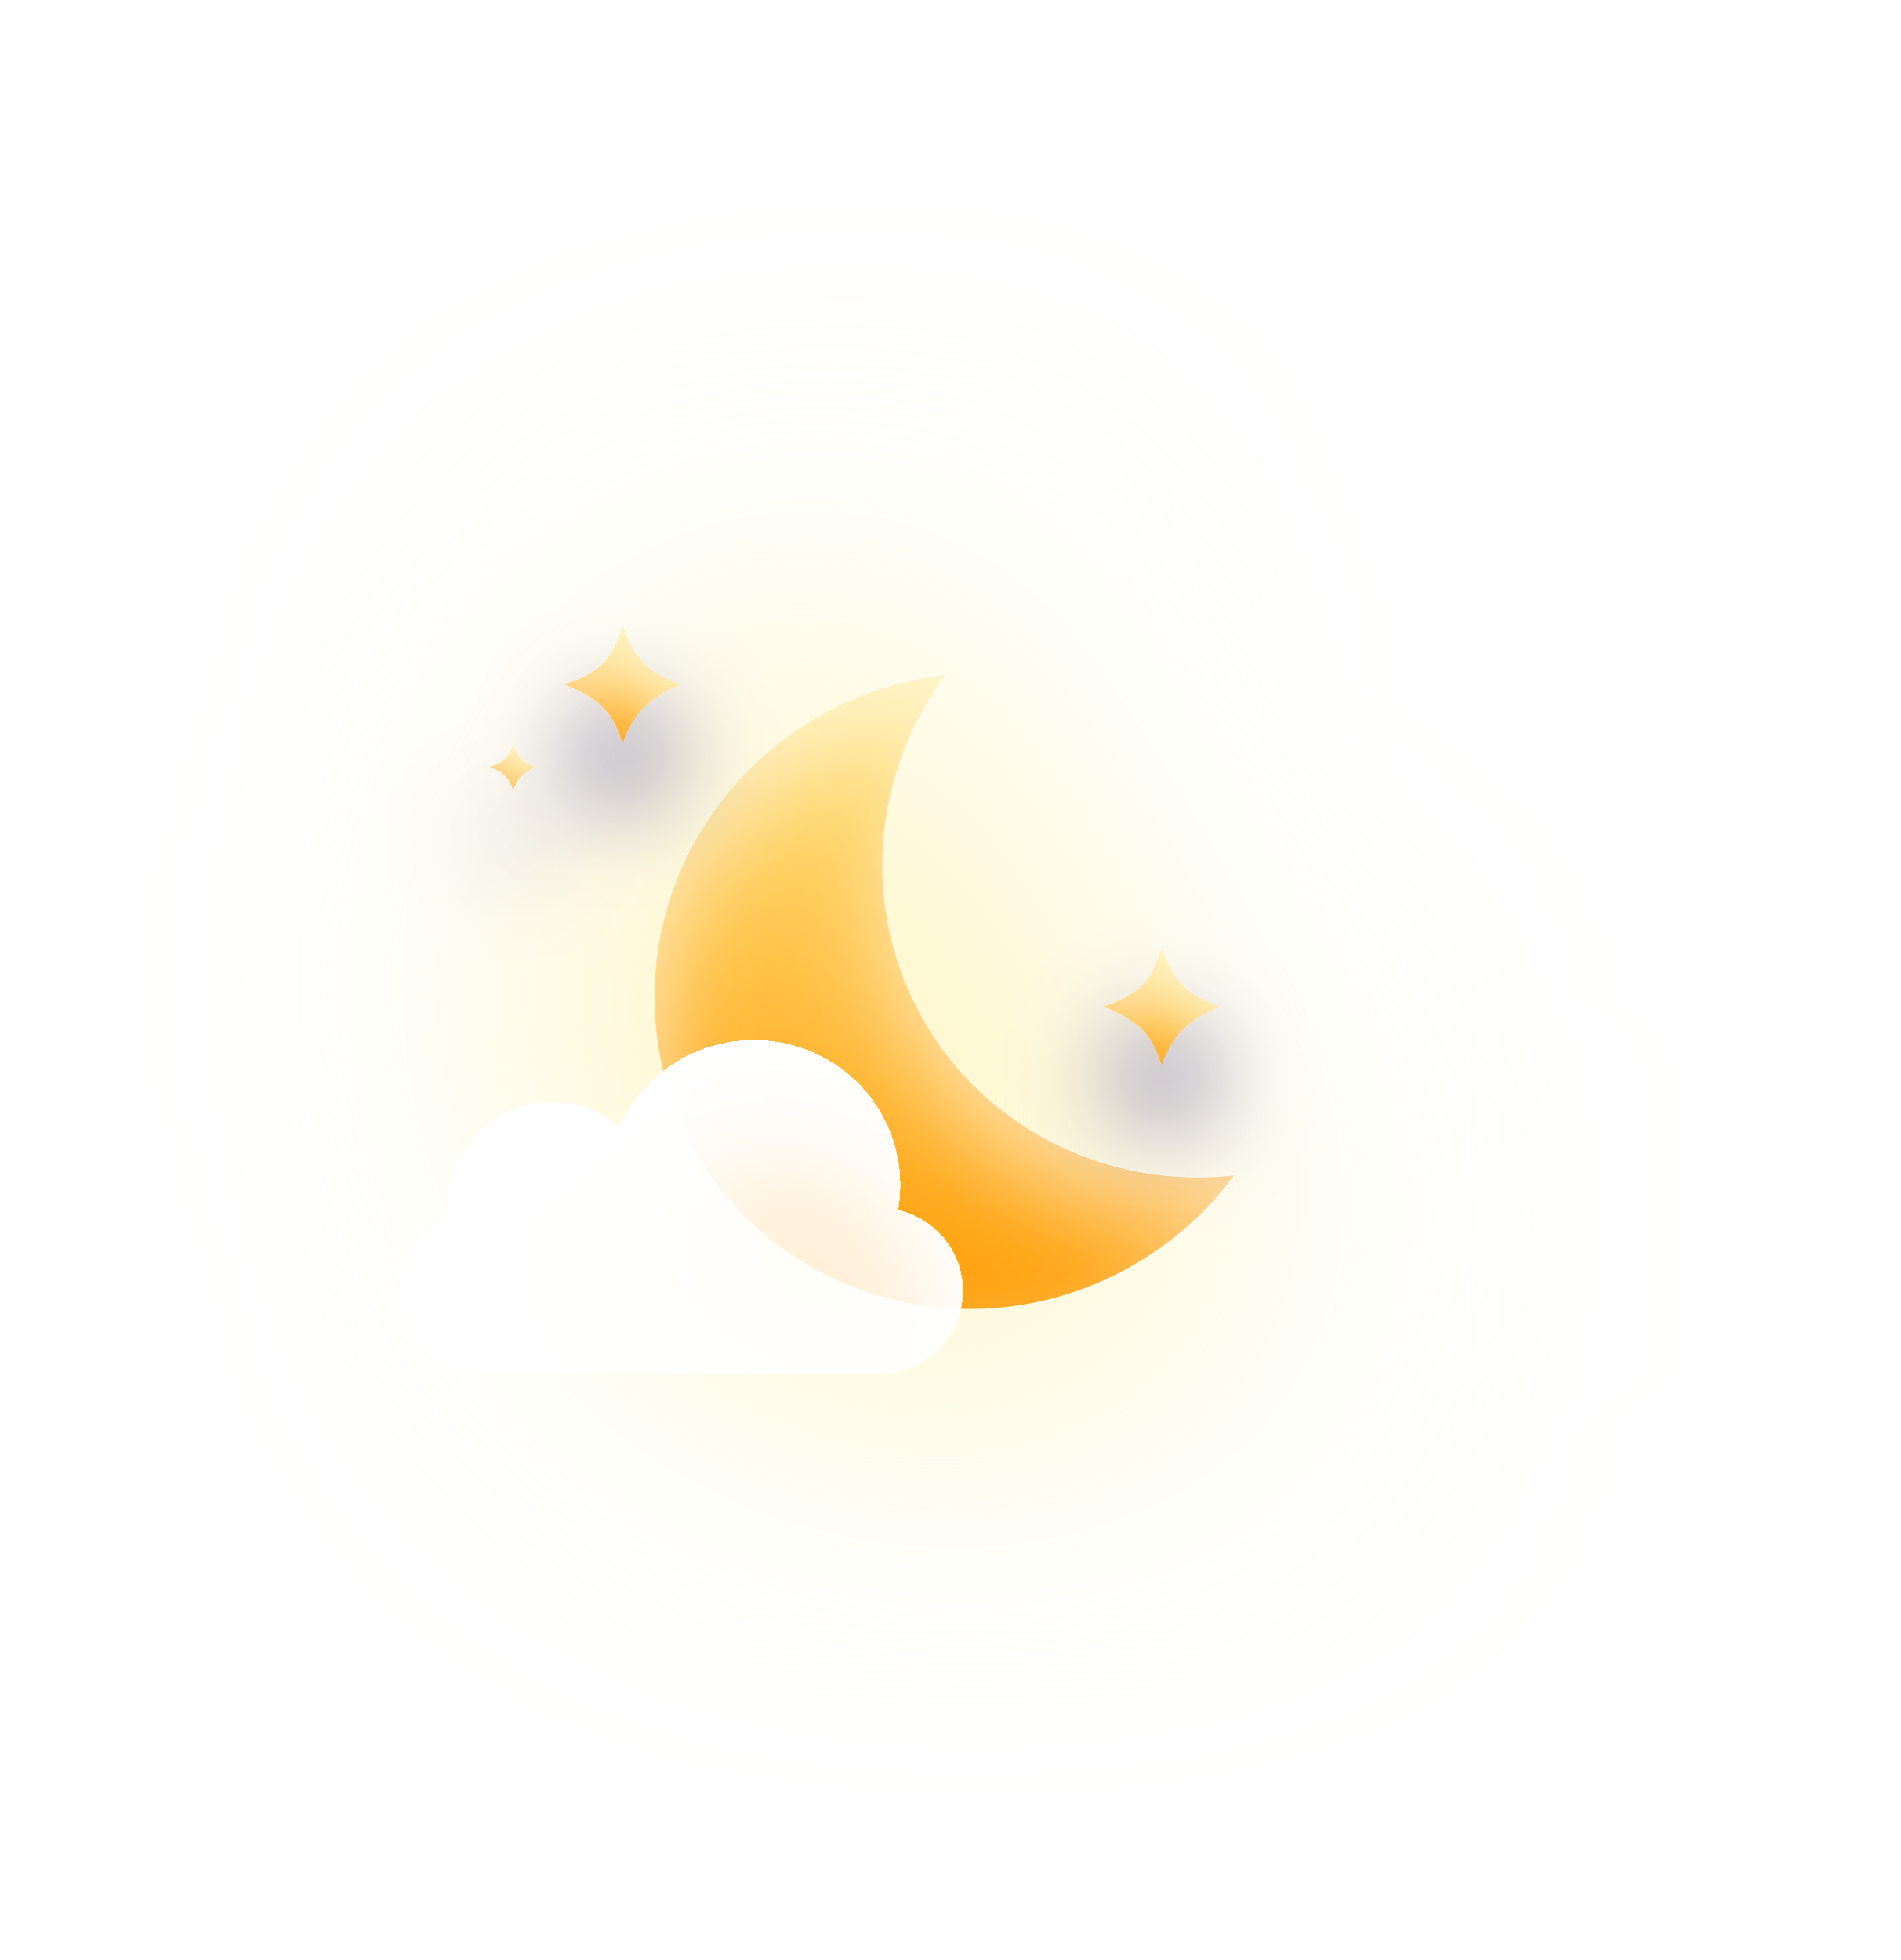
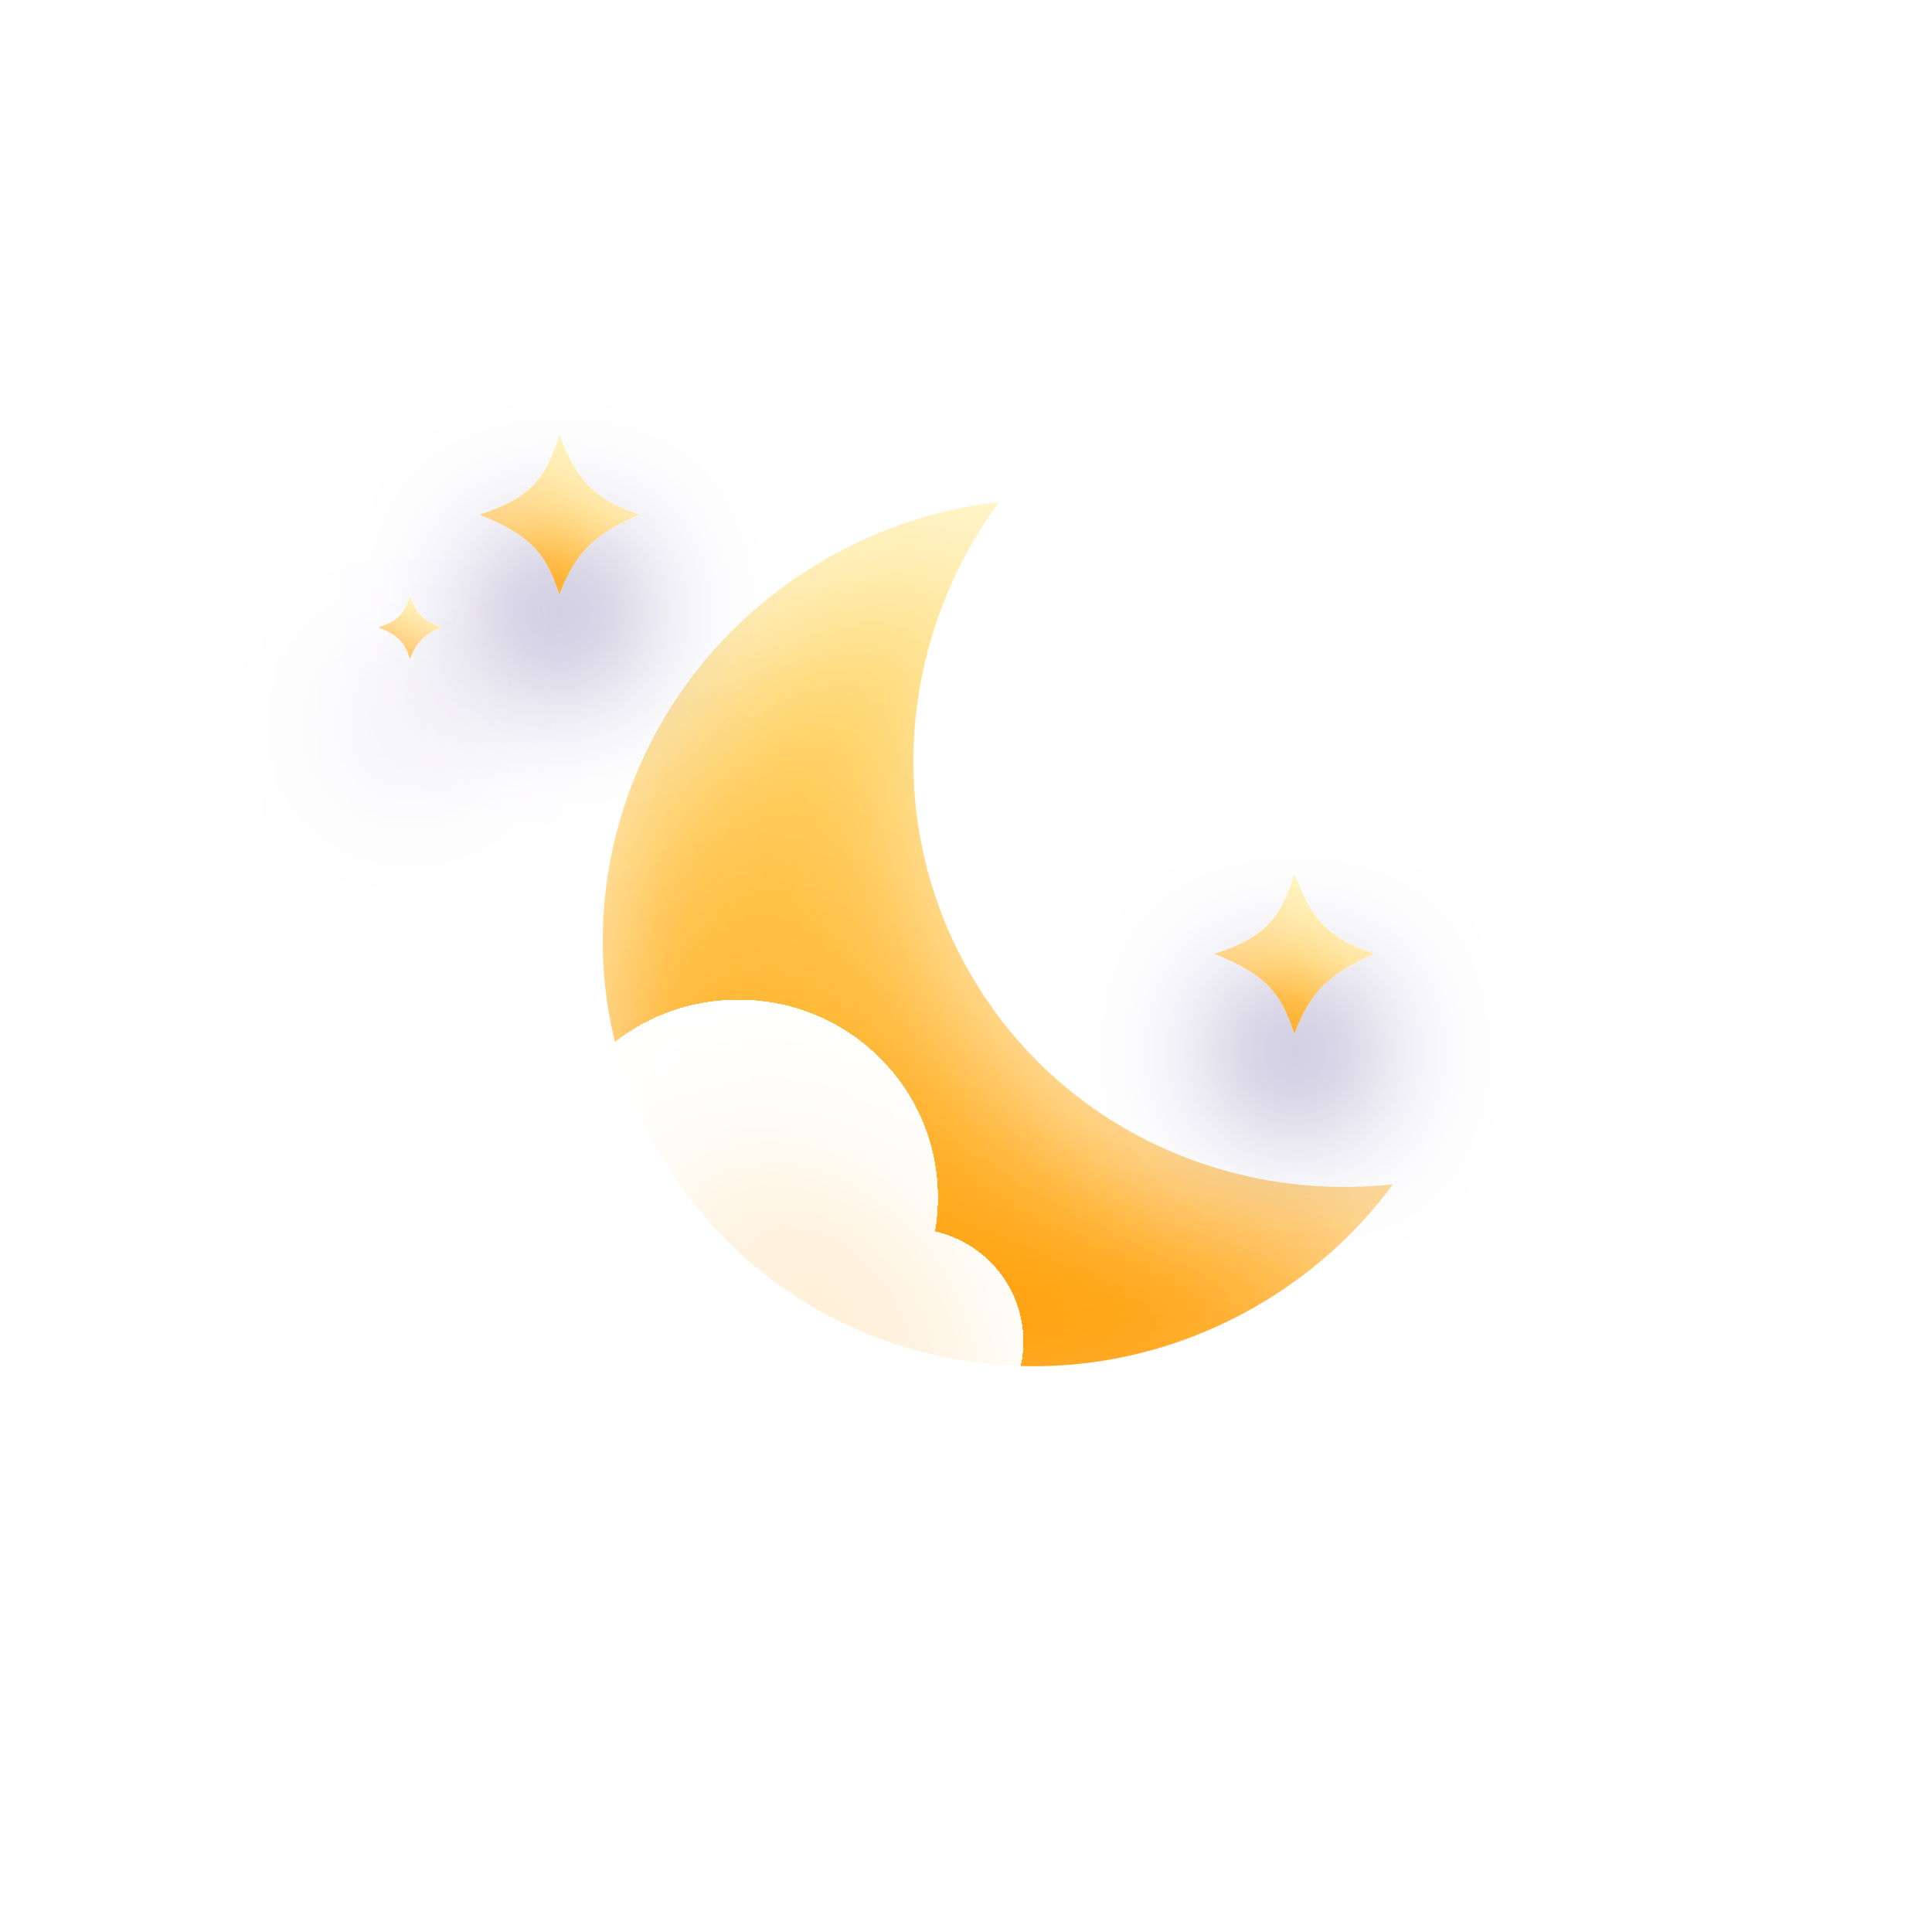
- <svg xmlns="http://www.w3.org/2000/svg" width="161" height="166" viewBox="0 0 161 166" fill="none">
-   <g id="Weather=Few clouds, Moment=Night">
-     <g id="Cloud" filter="url(#filter0_i_303_725)">
-       <path d="M105.224 60.091C105.345 59.402 105.409 58.693 105.409 57.969C105.409 51.197 99.868 45.707 93.032 45.707C87.951 45.707 83.585 48.741 81.679 53.08C80.135 51.759 78.131 50.962 75.941 50.962C71.059 50.962 67.101 54.927 67.101 59.818C67.101 60.09 67.114 60.359 67.138 60.626C64.789 61.765 63.172 64.156 63.172 66.922C63.172 70.791 66.339 73.929 70.245 73.929H103.641C107.546 73.929 110.713 70.791 110.713 66.922C110.713 63.591 108.367 60.804 105.224 60.091Z" fill="url(#paint0_linear_303_725)" />
-     </g>
-     <g id="Light" filter="url(#filter1_f_303_725)">
-       <path d="M80.69 53.306C73.92 62.499 72.746 75.045 78.718 85.391C84.691 95.736 96.143 100.992 107.49 99.725C105.077 103 101.954 105.85 98.19 108.023C83.864 116.295 65.683 111.625 57.582 97.594C49.481 83.562 54.527 65.482 68.854 57.211C72.617 55.038 76.647 53.758 80.69 53.306Z" fill="#FFEE94" />
-     </g>
-     <g id="Moon" filter="url(#filter2_i_303_725)">
-       <path d="M80.059 57.18C73.879 65.572 72.807 77.024 78.259 86.468C83.711 95.911 94.165 100.709 104.523 99.553C102.321 102.543 99.469 105.144 96.034 107.128C82.956 114.678 66.36 110.416 58.965 97.607C51.57 84.799 56.177 68.295 69.254 60.745C72.69 58.761 76.368 57.593 80.059 57.18Z" fill="url(#paint1_linear_303_725)" />
-     </g>
-     <g id="Cloud_2" filter="url(#filter3_i_303_725)">
-       <path d="M76.051 102.499C76.173 101.81 76.236 101.101 76.236 100.377C76.236 93.605 70.695 88.115 63.86 88.115C58.779 88.115 54.413 91.149 52.507 95.488C50.962 94.168 48.959 93.37 46.769 93.37C41.887 93.37 37.929 97.335 37.929 102.226C37.929 102.498 37.941 102.768 37.965 103.034C35.617 104.173 34 106.565 34 109.33C34 113.2 37.166 116.337 41.072 116.337H74.468C78.374 116.337 81.54 113.2 81.54 109.33C81.54 106 79.195 103.212 76.051 102.499Z" fill="url(#paint2_linear_303_725)" />
-     </g>
-     <g id="Star" filter="url(#filter4_di_303_725)">
-       <path d="M57.707 57.965C54.866 59.227 53.758 60.293 52.741 62.931C51.932 60.374 50.937 59.234 47.776 57.965C51.028 56.906 51.91 55.679 52.741 53C53.763 55.47 54.394 56.817 57.707 57.965Z" fill="url(#paint3_linear_303_725)" />
-     </g>
-     <g id="Star_2" filter="url(#filter5_di_303_725)">
-       <path d="M103.356 85.247C100.515 86.508 99.407 87.574 98.391 90.212C97.581 87.656 96.586 86.515 93.425 85.247C96.677 84.187 97.559 82.961 98.391 80.281C99.412 82.751 100.043 84.099 103.356 85.247Z" fill="url(#paint4_linear_303_725)" />
-     </g>
-     <g id="Star_3" filter="url(#filter6_di_303_725)">
-       <path d="M45.422 64.961C44.3 65.459 43.862 65.88 43.461 66.922C43.141 65.912 42.748 65.462 41.5 64.961C42.784 64.543 43.133 64.058 43.461 63C43.864 63.975 44.113 64.508 45.422 64.961Z" fill="url(#paint5_linear_303_725)" />
-     </g>
+ <svg xmlns="http://www.w3.org/2000/svg" width="120" height="120" viewBox="0 0 120 120" fill="none">
+   <g filter="url(#filter0_i_303_725)">
+     <path d="M87.224 34.091C87.345 33.402 87.409 32.693 87.409 31.969C87.409 25.197 81.868 19.707 75.032 19.707C69.951 19.707 65.585 22.741 63.679 27.08C62.135 25.759 60.131 24.962 57.941 24.962C53.059 24.962 49.101 28.927 49.101 33.818C49.101 34.09 49.114 34.359 49.138 34.626C46.789 35.765 45.172 38.156 45.172 40.922C45.172 44.791 48.339 47.929 52.245 47.929H85.641C89.546 47.929 92.713 44.791 92.713 40.922C92.713 37.591 90.367 34.804 87.224 34.091Z" fill="url(#paint0_linear_303_725)" />
+   </g>
+   <g filter="url(#filter1_i_303_725)">
+     <path d="M62.059 31.18C55.879 39.572 54.807 51.024 60.259 60.468C65.711 69.911 76.165 74.709 86.523 73.553C84.32 76.543 81.469 79.144 78.034 81.128C64.956 88.678 48.36 84.416 40.965 71.607C33.57 58.799 38.177 42.295 51.254 34.745C54.69 32.761 58.368 31.593 62.059 31.18Z" fill="url(#paint1_linear_303_725)" />
+   </g>
+   <g filter="url(#filter2_i_303_725)">
+     <path d="M58.051 76.499C58.173 75.81 58.236 75.101 58.236 74.377C58.236 67.605 52.695 62.115 45.86 62.115C40.779 62.115 36.413 65.149 34.507 69.488C32.962 68.168 30.959 67.37 28.769 67.37C23.887 67.37 19.929 71.335 19.929 76.226C19.929 76.498 19.941 76.768 19.965 77.034C17.617 78.173 16 80.565 16 83.33C16 87.2 19.166 90.337 23.072 90.337H56.468C60.374 90.337 63.54 87.2 63.54 83.33C63.54 79.999 61.195 77.212 58.051 76.499Z" fill="url(#paint2_linear_303_725)" />
+   </g>
+   <g filter="url(#filter3_di_303_725)">
+     <path d="M39.707 31.965C36.866 33.227 35.758 34.293 34.741 36.931C33.932 34.374 32.937 33.234 29.776 31.965C33.028 30.906 33.91 29.68 34.741 27C35.763 29.47 36.394 30.817 39.707 31.965Z" fill="url(#paint3_linear_303_725)" />
+   </g>
+   <g filter="url(#filter4_di_303_725)">
+     <path d="M85.356 59.247C82.515 60.508 81.407 61.574 80.391 64.212C79.581 61.656 78.586 60.515 75.425 59.247C78.677 58.187 79.559 56.961 80.391 54.282C81.412 56.751 82.043 58.099 85.356 59.247Z" fill="url(#paint4_linear_303_725)" />
+   </g>
+   <g filter="url(#filter5_di_303_725)">
+     <path d="M27.422 38.961C26.3 39.459 25.862 39.88 25.461 40.922C25.141 39.912 24.748 39.462 23.5 38.961C24.784 38.543 25.133 38.058 25.461 37C25.864 37.975 26.113 38.508 27.422 38.961Z" fill="url(#paint5_linear_303_725)" />
  </g>
  <defs>
-     <filter id="filter0_i_303_725" x="63.172" y="45.707" width="47.54" height="38.222" filterUnits="userSpaceOnUse" color-interpolation-filters="sRGB">
+     <filter id="filter0_i_303_725" x="45.172" y="19.707" width="47.54" height="38.222" filterUnits="userSpaceOnUse" color-interpolation-filters="sRGB">
      <feFlood flood-opacity="0" result="BackgroundImageFix" />
      <feBlend mode="normal" in="SourceGraphic" in2="BackgroundImageFix" result="shape" />
      <feColorMatrix in="SourceAlpha" type="matrix" values="0 0 0 0 0 0 0 0 0 0 0 0 0 0 0 0 0 0 127 0" result="hardAlpha" />
      <feOffset dy="11" />
      <feGaussianBlur stdDeviation="5" />
      <feComposite in2="hardAlpha" operator="arithmetic" k2="-1" k3="1" />
      <feColorMatrix type="matrix" values="0 0 0 0 1 0 0 0 0 1 0 0 0 0 1 0 0 0 1 0" />
      <feBlend mode="normal" in2="shape" result="effect1_innerShadow_303_725" />
    </filter>
-     <filter id="filter1_f_303_725" x="0.717" y="0.306" width="159.773" height="164.807" filterUnits="userSpaceOnUse" color-interpolation-filters="sRGB">
-       <feFlood flood-opacity="0" result="BackgroundImageFix" />
-       <feBlend mode="normal" in="SourceGraphic" in2="BackgroundImageFix" result="shape" />
-       <feGaussianBlur stdDeviation="26.5" result="effect1_foregroundBlur_303_725" />
-     </filter>
-     <filter id="filter2_i_303_725" x="55.437" y="57.18" width="49.086" height="57.681" filterUnits="userSpaceOnUse" color-interpolation-filters="sRGB">
+     <filter id="filter1_i_303_725" x="37.437" y="31.18" width="49.086" height="57.681" filterUnits="userSpaceOnUse" color-interpolation-filters="sRGB">
      <feFlood flood-opacity="0" result="BackgroundImageFix" />
      <feBlend mode="normal" in="SourceGraphic" in2="BackgroundImageFix" result="shape" />
      <feColorMatrix in="SourceAlpha" type="matrix" values="0 0 0 0 0 0 0 0 0 0 0 0 0 0 0 0 0 0 127 0" result="hardAlpha" />
      <feOffset dy="4" />
      <feGaussianBlur stdDeviation="4" />
      <feComposite in2="hardAlpha" operator="arithmetic" k2="-1" k3="1" />
      <feColorMatrix type="matrix" values="0 0 0 0 1 0 0 0 0 1 0 0 0 0 1 0 0 0 0.55 0" />
      <feBlend mode="normal" in2="shape" result="effect1_innerShadow_303_725" />
    </filter>
-     <filter id="filter3_i_303_725" x="34" y="88.115" width="47.54" height="38.222" filterUnits="userSpaceOnUse" color-interpolation-filters="sRGB">
+     <filter id="filter2_i_303_725" x="16" y="62.115" width="47.54" height="38.222" filterUnits="userSpaceOnUse" color-interpolation-filters="sRGB">
      <feFlood flood-opacity="0" result="BackgroundImageFix" />
      <feBlend mode="normal" in="SourceGraphic" in2="BackgroundImageFix" result="shape" />
      <feColorMatrix in="SourceAlpha" type="matrix" values="0 0 0 0 0 0 0 0 0 0 0 0 0 0 0 0 0 0 127 0" result="hardAlpha" />
      <feOffset dy="11" />
      <feGaussianBlur stdDeviation="5" />
      <feComposite in2="hardAlpha" operator="arithmetic" k2="-1" k3="1" />
      <feColorMatrix type="matrix" values="0 0 0 0 1 0 0 0 0 1 0 0 0 0 1 0 0 0 1 0" />
      <feBlend mode="normal" in2="shape" result="effect1_innerShadow_303_725" />
    </filter>
-     <filter id="filter4_di_303_725" x="39.009" y="50.233" width="27.466" height="27.466" filterUnits="userSpaceOnUse" color-interpolation-filters="sRGB">
+     <filter id="filter3_di_303_725" x="21.009" y="24.233" width="27.466" height="27.466" filterUnits="userSpaceOnUse" color-interpolation-filters="sRGB">
      <feFlood flood-opacity="0" result="BackgroundImageFix" />
      <feColorMatrix in="SourceAlpha" type="matrix" values="0 0 0 0 0 0 0 0 0 0 0 0 0 0 0 0 0 0 127 0" result="hardAlpha" />
      <feOffset dy="6" />
      <feGaussianBlur stdDeviation="4.384" />
      <feColorMatrix type="matrix" values="0 0 0 0 0.279 0 0 0 0 0.233 0 0 0 0 0.537 0 0 0 1 0" />
      <feBlend mode="normal" in2="BackgroundImageFix" result="effect1_dropShadow_303_725" />
      <feBlend mode="normal" in="SourceGraphic" in2="effect1_dropShadow_303_725" result="shape" />
      <feColorMatrix in="SourceAlpha" type="matrix" values="0 0 0 0 0 0 0 0 0 0 0 0 0 0 0 0 0 0 127 0" result="hardAlpha" />
      <feOffset dy="4" />
      <feGaussianBlur stdDeviation="2" />
      <feComposite in2="hardAlpha" operator="arithmetic" k2="-1" k3="1" />
      <feColorMatrix type="matrix" values="0 0 0 0 1 0 0 0 0 1 0 0 0 0 1 0 0 0 0.44 0" />
      <feBlend mode="normal" in2="shape" result="effect2_innerShadow_303_725" />
    </filter>
-     <filter id="filter5_di_303_725" x="84.658" y="77.514" width="27.466" height="27.466" filterUnits="userSpaceOnUse" color-interpolation-filters="sRGB">
+     <filter id="filter4_di_303_725" x="66.658" y="51.514" width="27.466" height="27.466" filterUnits="userSpaceOnUse" color-interpolation-filters="sRGB">
      <feFlood flood-opacity="0" result="BackgroundImageFix" />
      <feColorMatrix in="SourceAlpha" type="matrix" values="0 0 0 0 0 0 0 0 0 0 0 0 0 0 0 0 0 0 127 0" result="hardAlpha" />
      <feOffset dy="6" />
      <feGaussianBlur stdDeviation="4.384" />
      <feColorMatrix type="matrix" values="0 0 0 0 0.279 0 0 0 0 0.233 0 0 0 0 0.537 0 0 0 1 0" />
      <feBlend mode="normal" in2="BackgroundImageFix" result="effect1_dropShadow_303_725" />
      <feBlend mode="normal" in="SourceGraphic" in2="effect1_dropShadow_303_725" result="shape" />
      <feColorMatrix in="SourceAlpha" type="matrix" values="0 0 0 0 0 0 0 0 0 0 0 0 0 0 0 0 0 0 127 0" result="hardAlpha" />
      <feOffset dy="4" />
      <feGaussianBlur stdDeviation="2" />
      <feComposite in2="hardAlpha" operator="arithmetic" k2="-1" k3="1" />
      <feColorMatrix type="matrix" values="0 0 0 0 1 0 0 0 0 1 0 0 0 0 1 0 0 0 0.44 0" />
      <feBlend mode="normal" in2="shape" result="effect2_innerShadow_303_725" />
    </filter>
-     <filter id="filter6_di_303_725" x="32.733" y="60.233" width="21.456" height="21.456" filterUnits="userSpaceOnUse" color-interpolation-filters="sRGB">
+     <filter id="filter5_di_303_725" x="14.733" y="34.233" width="21.456" height="21.456" filterUnits="userSpaceOnUse" color-interpolation-filters="sRGB">
      <feFlood flood-opacity="0" result="BackgroundImageFix" />
      <feColorMatrix in="SourceAlpha" type="matrix" values="0 0 0 0 0 0 0 0 0 0 0 0 0 0 0 0 0 0 127 0" result="hardAlpha" />
      <feOffset dy="6" />
      <feGaussianBlur stdDeviation="4.384" />
      <feColorMatrix type="matrix" values="0 0 0 0 0.279 0 0 0 0 0.233 0 0 0 0 0.537 0 0 0 1 0" />
      <feBlend mode="normal" in2="BackgroundImageFix" result="effect1_dropShadow_303_725" />
      <feBlend mode="normal" in="SourceGraphic" in2="effect1_dropShadow_303_725" result="shape" />
      <feColorMatrix in="SourceAlpha" type="matrix" values="0 0 0 0 0 0 0 0 0 0 0 0 0 0 0 0 0 0 127 0" result="hardAlpha" />
      <feOffset dy="4" />
      <feGaussianBlur stdDeviation="2" />
      <feComposite in2="hardAlpha" operator="arithmetic" k2="-1" k3="1" />
      <feColorMatrix type="matrix" values="0 0 0 0 1 0 0 0 0 1 0 0 0 0 1 0 0 0 0.44 0" />
      <feBlend mode="normal" in2="shape" result="effect2_innerShadow_303_725" />
    </filter>
-     <linearGradient id="paint0_linear_303_725" x1="66.196" y1="71.409" x2="114.156" y2="35.544" gradientUnits="userSpaceOnUse">
+     <linearGradient id="paint0_linear_303_725" x1="48.196" y1="45.409" x2="96.156" y2="9.544" gradientUnits="userSpaceOnUse">
      <stop stop-color="white" />
      <stop offset="1" stop-color="white" stop-opacity="0.58" />
    </linearGradient>
-     <linearGradient id="paint1_linear_303_725" x1="81.405" y1="52.73" x2="71.593" y2="112.142" gradientUnits="userSpaceOnUse">
+     <linearGradient id="paint1_linear_303_725" x1="63.405" y1="26.73" x2="53.593" y2="86.142" gradientUnits="userSpaceOnUse">
      <stop stop-color="#FFEE94" />
      <stop offset="1" stop-color="#FF9900" />
    </linearGradient>
-     <linearGradient id="paint2_linear_303_725" x1="37.024" y1="113.817" x2="84.984" y2="77.952" gradientUnits="userSpaceOnUse">
+     <linearGradient id="paint2_linear_303_725" x1="19.024" y1="87.817" x2="66.984" y2="51.952" gradientUnits="userSpaceOnUse">
      <stop stop-color="white" />
      <stop offset="1" stop-color="white" stop-opacity="0.58" />
    </linearGradient>
-     <linearGradient id="paint3_linear_303_725" x1="51.305" y1="63.396" x2="55.978" y2="54.621" gradientUnits="userSpaceOnUse">
+     <linearGradient id="paint3_linear_303_725" x1="33.305" y1="37.396" x2="37.978" y2="28.621" gradientUnits="userSpaceOnUse">
      <stop stop-color="#FF9900" />
      <stop offset="1" stop-color="#FFEE94" />
    </linearGradient>
-     <linearGradient id="paint4_linear_303_725" x1="96.954" y1="90.677" x2="101.628" y2="81.903" gradientUnits="userSpaceOnUse">
+     <linearGradient id="paint4_linear_303_725" x1="78.954" y1="64.677" x2="83.628" y2="55.903" gradientUnits="userSpaceOnUse">
      <stop stop-color="#FF9900" />
      <stop offset="1" stop-color="#FFEE94" />
    </linearGradient>
-     <linearGradient id="paint5_linear_303_725" x1="42.894" y1="67.105" x2="44.739" y2="63.64" gradientUnits="userSpaceOnUse">
+     <linearGradient id="paint5_linear_303_725" x1="24.894" y1="41.105" x2="26.739" y2="37.64" gradientUnits="userSpaceOnUse">
      <stop stop-color="#FF9900" />
      <stop offset="1" stop-color="#FFEE94" />
    </linearGradient>
  </defs>
</svg>
